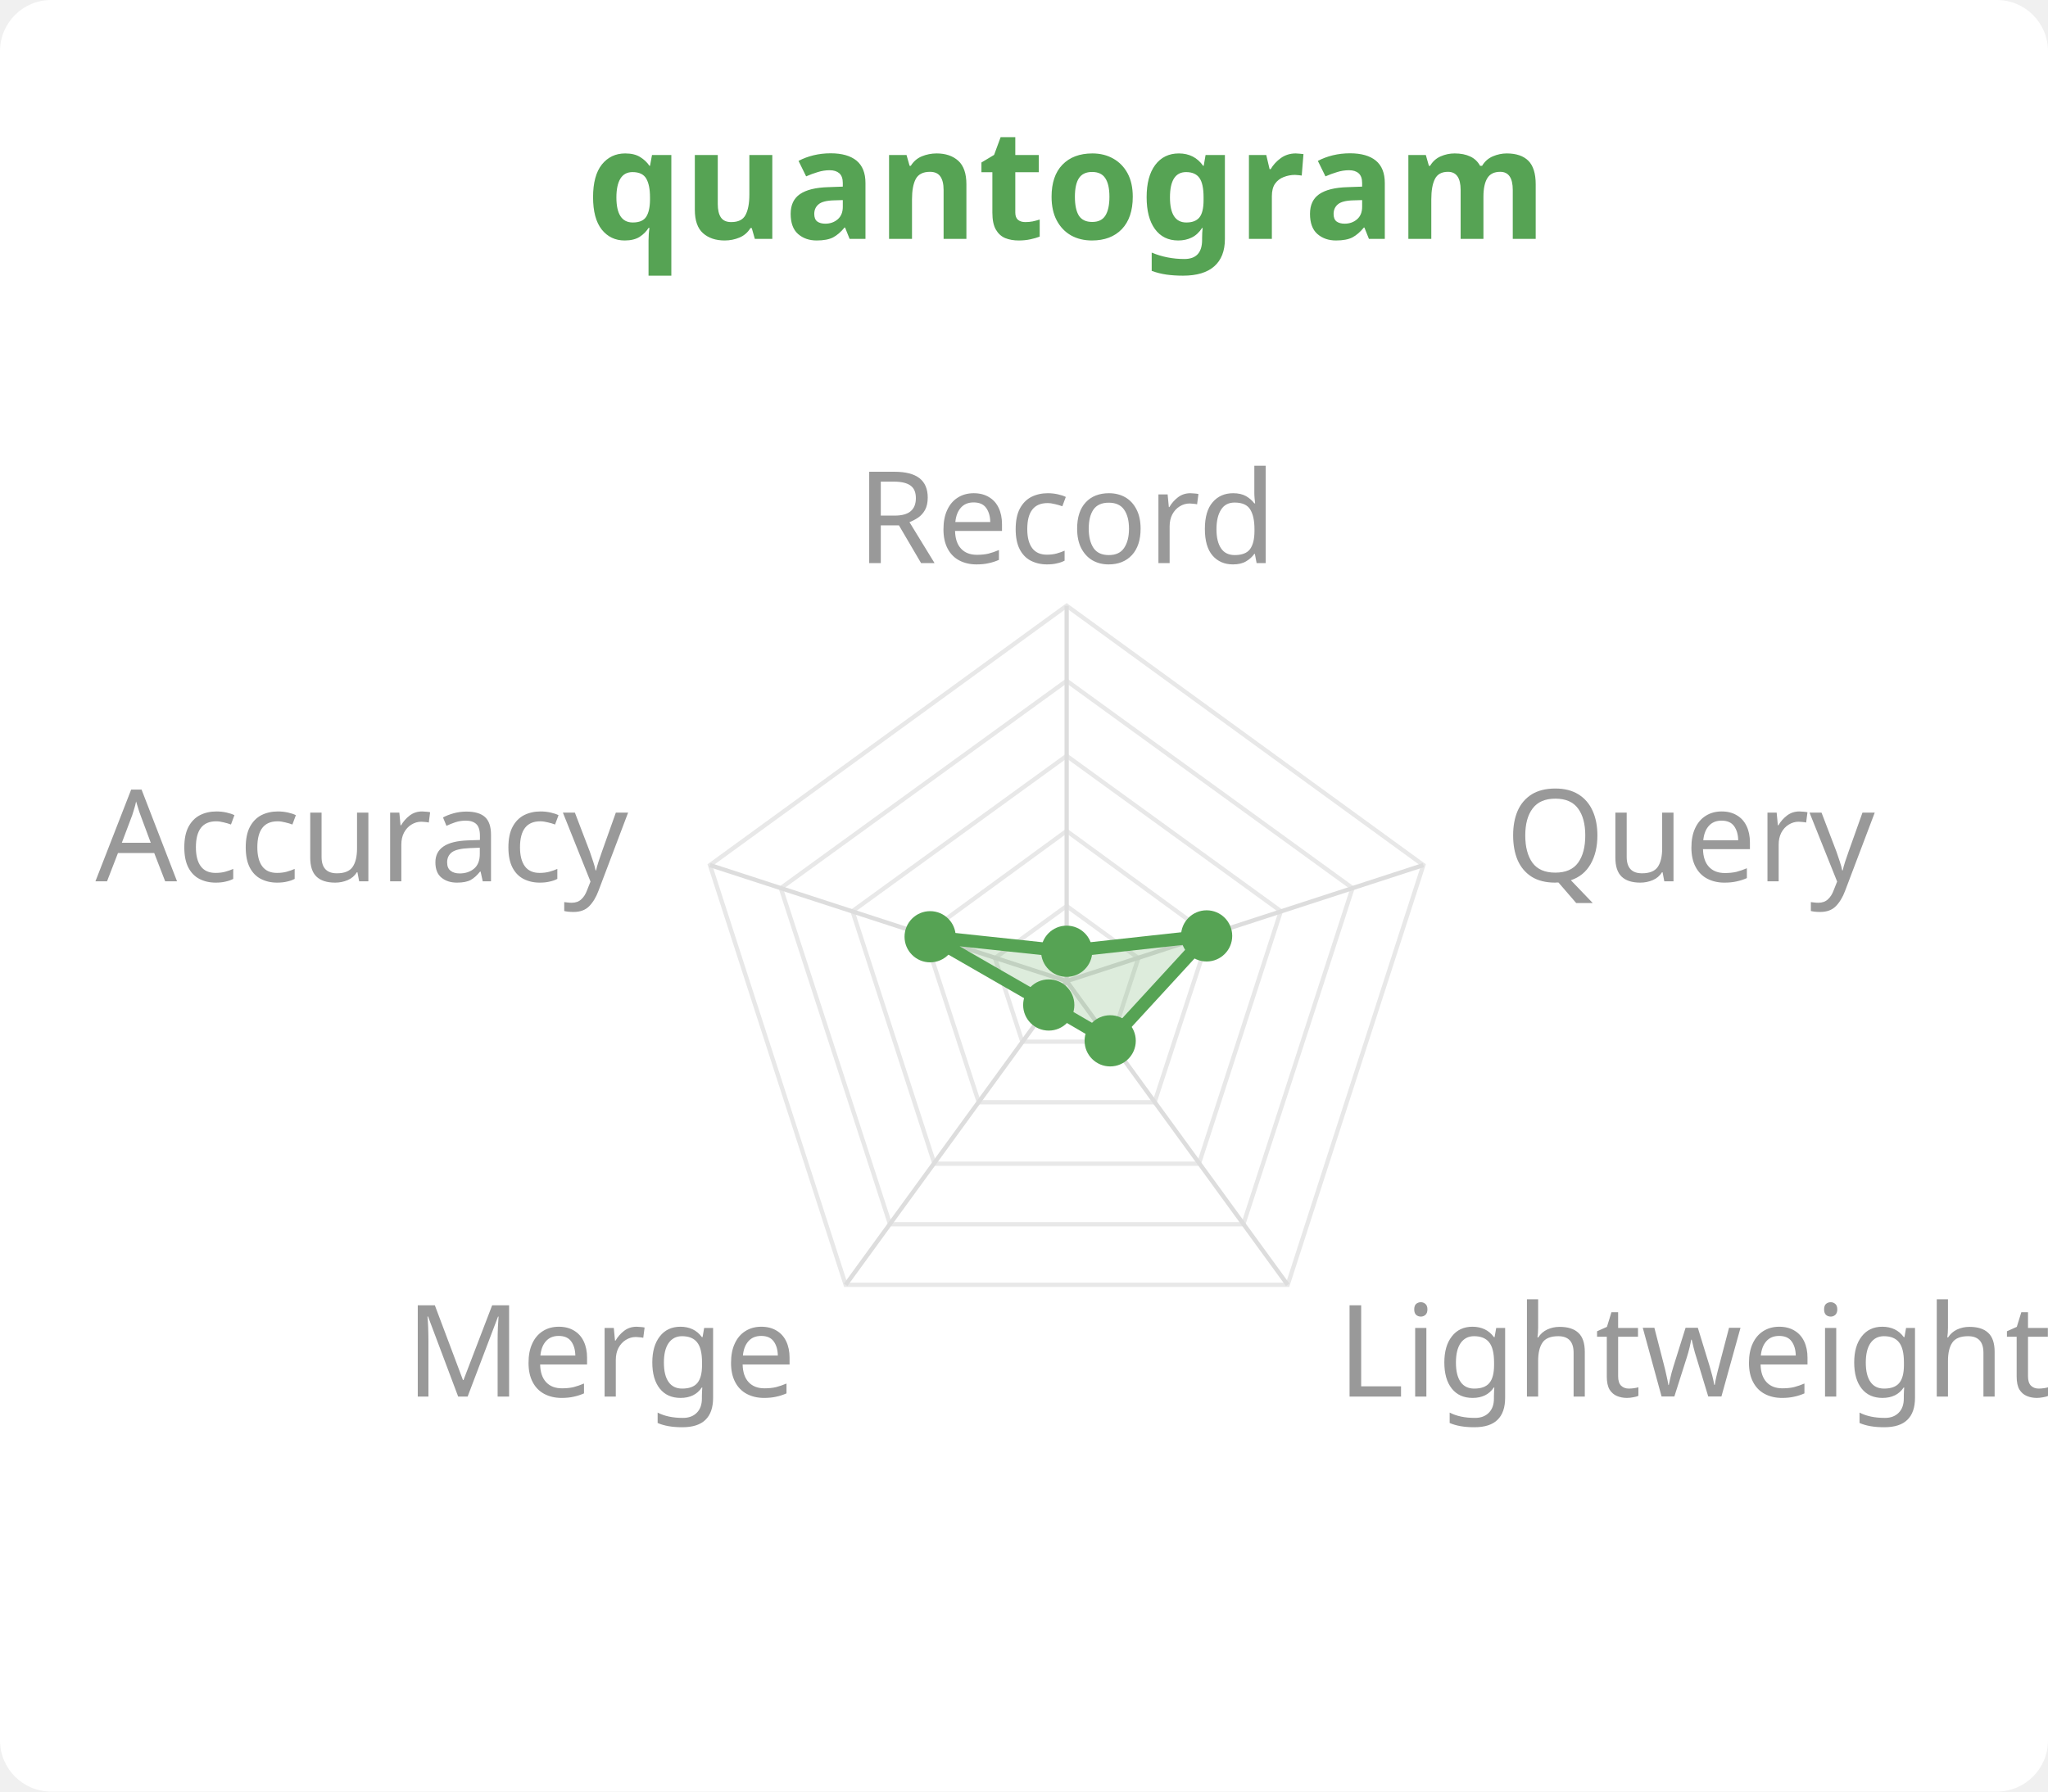
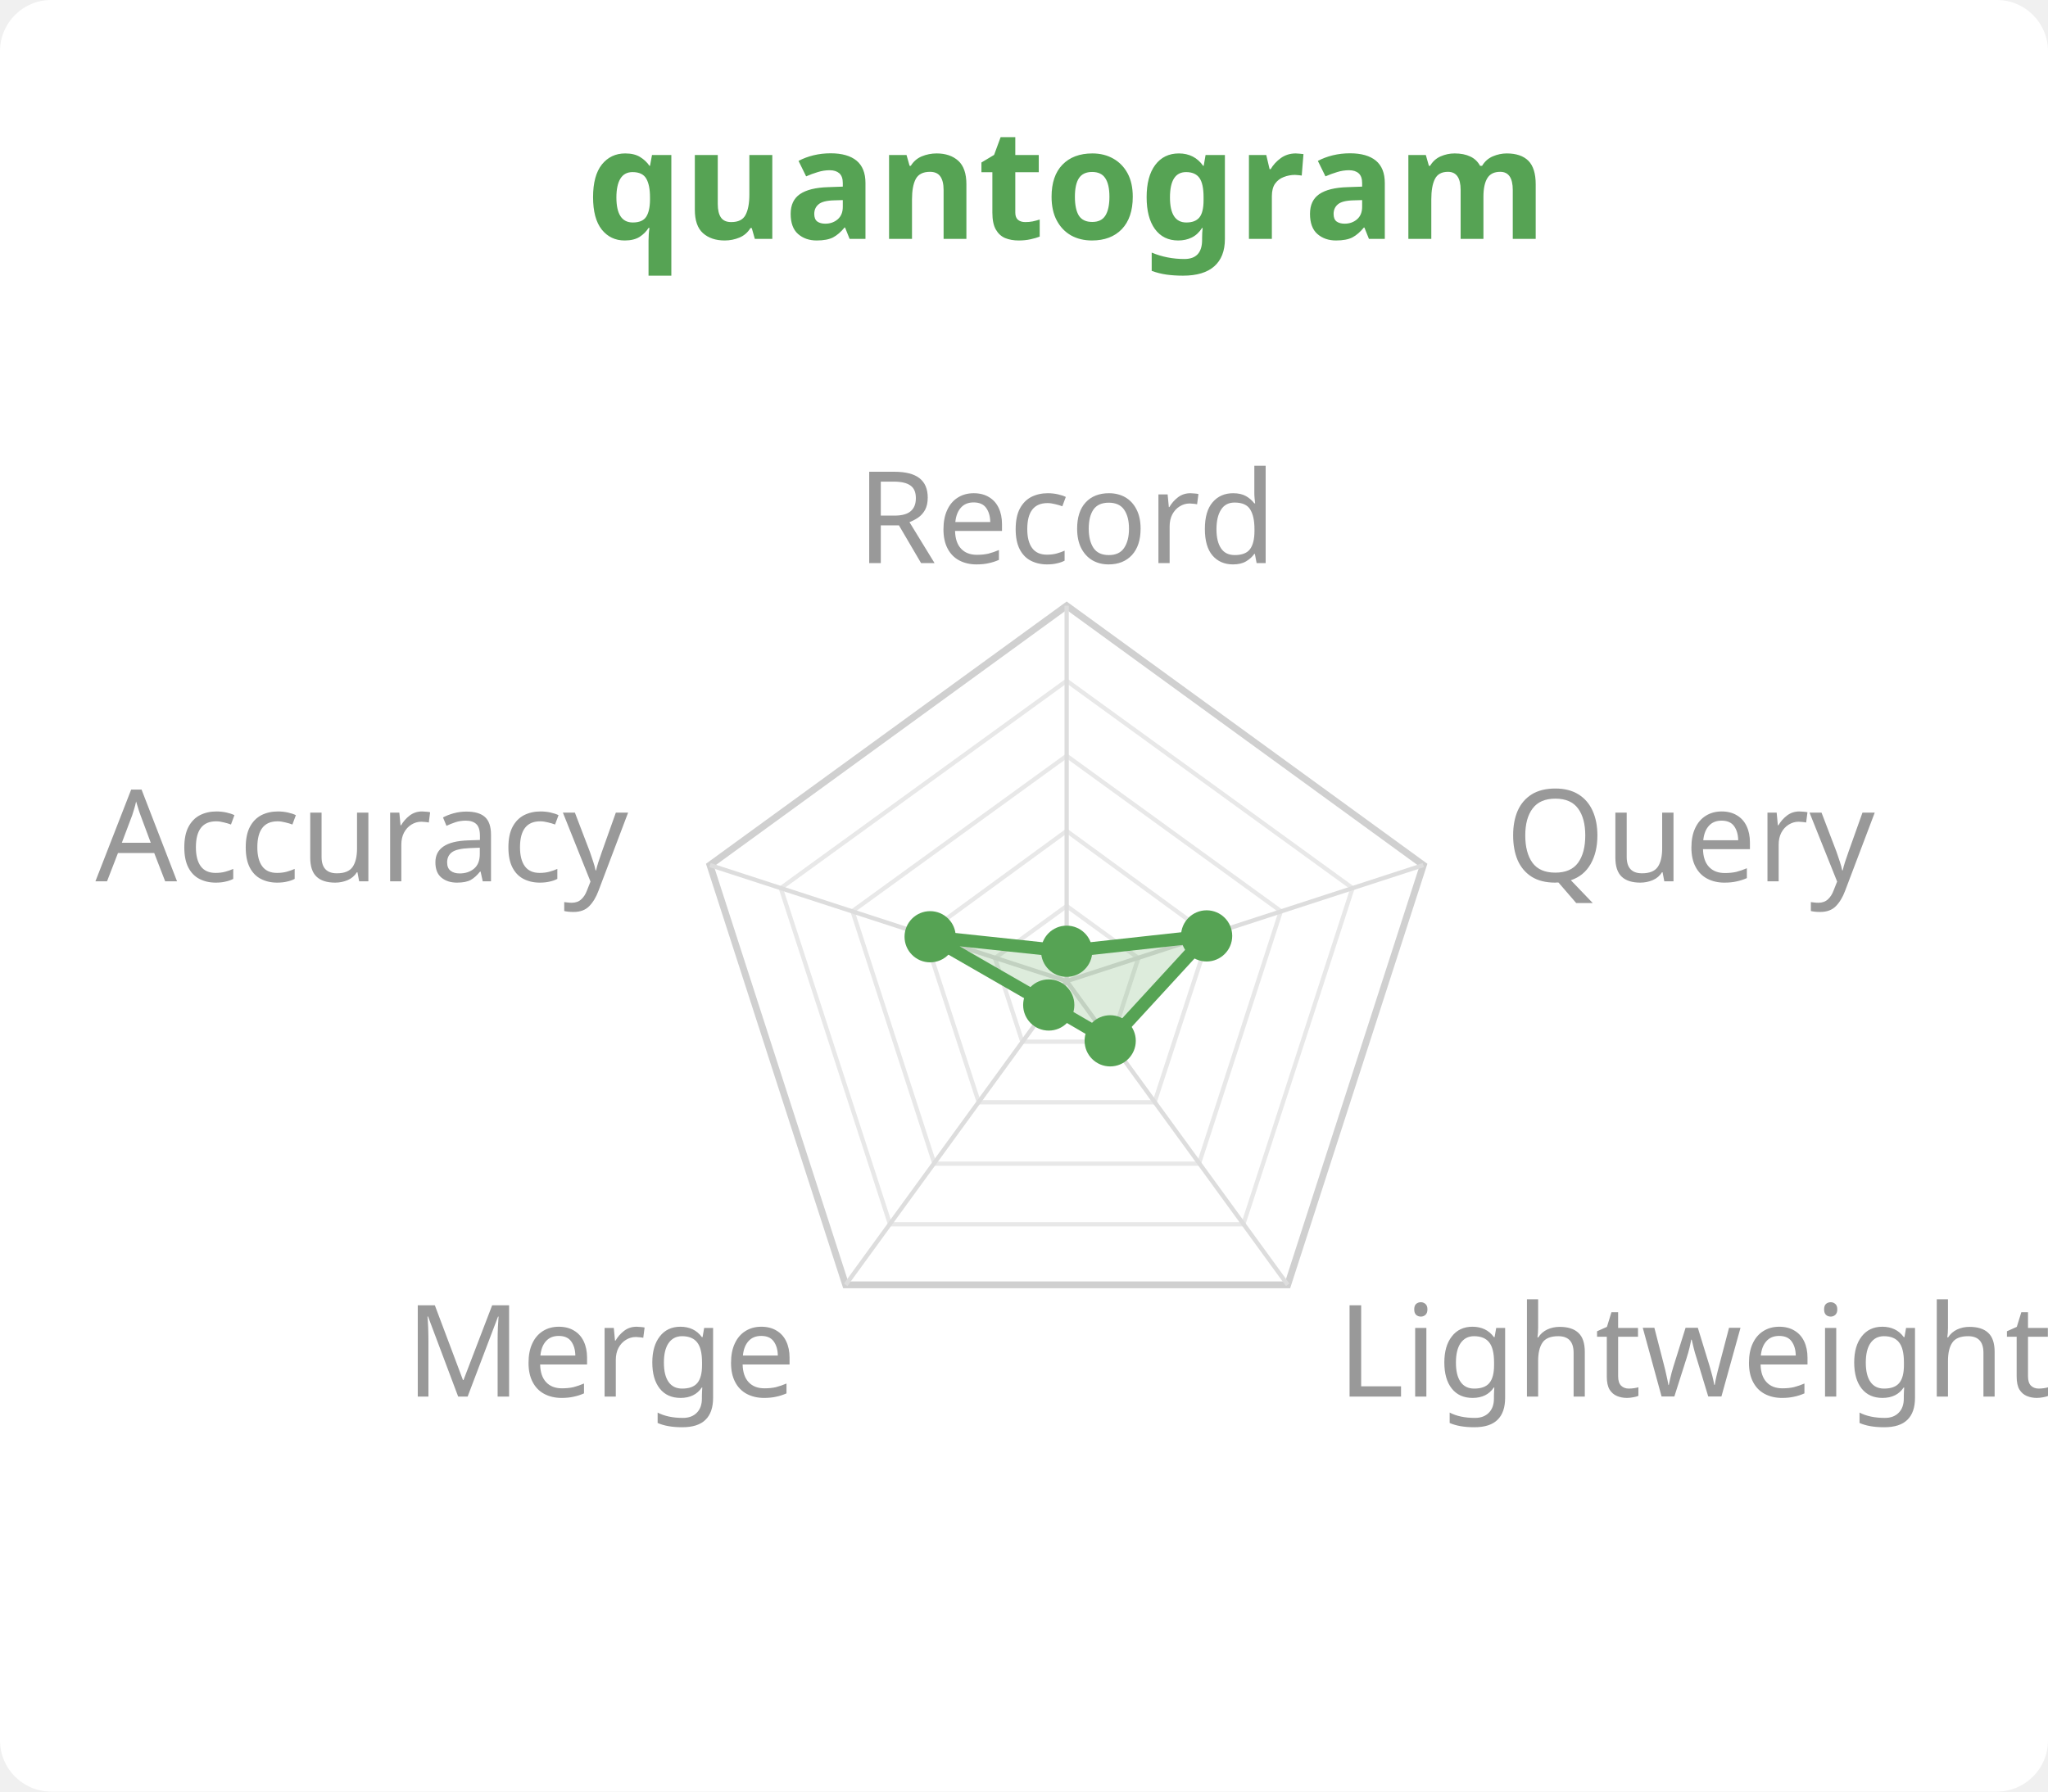
<svg xmlns="http://www.w3.org/2000/svg" viewBox="0 0 240 210" width="240" height="210">
  <rect x="0.0" y="0.0" width="240.0" height="210.0" fill="white" rx="6" />
  <text x="125.0" y="28.0" font-family="system-ui,sans-serif" font-size="18" font-weight="600" fill="#56A354" text-anchor="middle">quantogram</text>
  <polygon points="125.0,106.2 133.4,112.3 130.2,122.1 119.8,122.1 116.6,112.3" fill="none" stroke="#e8e8e8" stroke-width="0.5" />
  <polygon points="125.0,97.4 141.7,109.6 135.3,129.2 114.7,129.2 108.3,109.6" fill="none" stroke="#e8e8e8" stroke-width="0.5" />
  <polygon points="125.0,88.6 150.1,106.8 140.5,136.4 109.5,136.4 99.9,106.8" fill="none" stroke="#e8e8e8" stroke-width="0.5" />
  <polygon points="125.0,79.8 158.5,104.1 145.7,143.5 104.3,143.5 91.5,104.1" fill="none" stroke="#e8e8e8" stroke-width="0.5" />
-   <polygon points="125.0,71.0 166.8,101.4 150.9,150.6 99.1,150.6 83.2,101.4" fill="none" stroke="#e8e8e8" stroke-width="0.5" />
+   <polygon points="125.0,71.0 166.8,101.4 150.9,150.6 99.1,150.6 83.2,101.4" fill="none" stroke="#d0d0d0" stroke-width="0.8" />
  <line x1="125" y1="115" x2="125.0" y2="71.0" stroke="#ddd" stroke-width="0.5" />
  <line x1="125" y1="115" x2="166.8" y2="101.4" stroke="#ddd" stroke-width="0.5" />
  <line x1="125" y1="115" x2="150.9" y2="150.6" stroke="#ddd" stroke-width="0.5" />
  <line x1="125" y1="115" x2="99.1" y2="150.6" stroke="#ddd" stroke-width="0.5" />
  <line x1="125" y1="115" x2="83.2" y2="101.4" stroke="#ddd" stroke-width="0.5" />
  <text x="125.0" y="66.0" font-family="system-ui,sans-serif" font-size="15" fill="#999" text-anchor="middle">Record</text>
  <text x="176.4" y="103.3" font-family="system-ui,sans-serif" font-size="15" fill="#999" text-anchor="start">Query</text>
  <text x="156.7" y="163.7" font-family="system-ui,sans-serif" font-size="15" fill="#999" text-anchor="start">Lightweight</text>
  <text x="93.3" y="163.7" font-family="system-ui,sans-serif" font-size="15" fill="#999" text-anchor="end">Merge</text>
  <text x="73.6" y="103.3" font-family="system-ui,sans-serif" font-size="15" fill="#999" text-anchor="end">Accuracy</text>
  <polygon points="125.0,111.5 141.4,109.7 130.1,122.0 122.9,117.8 109.0,109.8" fill="#56A354" fill-opacity="0.20" stroke="#56A354" stroke-width="1.5" />
  <circle cx="125.0" cy="111.5" r="3" fill="#56A354" />
  <circle cx="141.4" cy="109.7" r="3" fill="#56A354" />
  <circle cx="130.1" cy="122.0" r="3" fill="#56A354" />
  <circle cx="122.9" cy="117.8" r="3" fill="#56A354" />
  <circle cx="109.0" cy="109.8" r="3" fill="#56A354" />
</svg>
